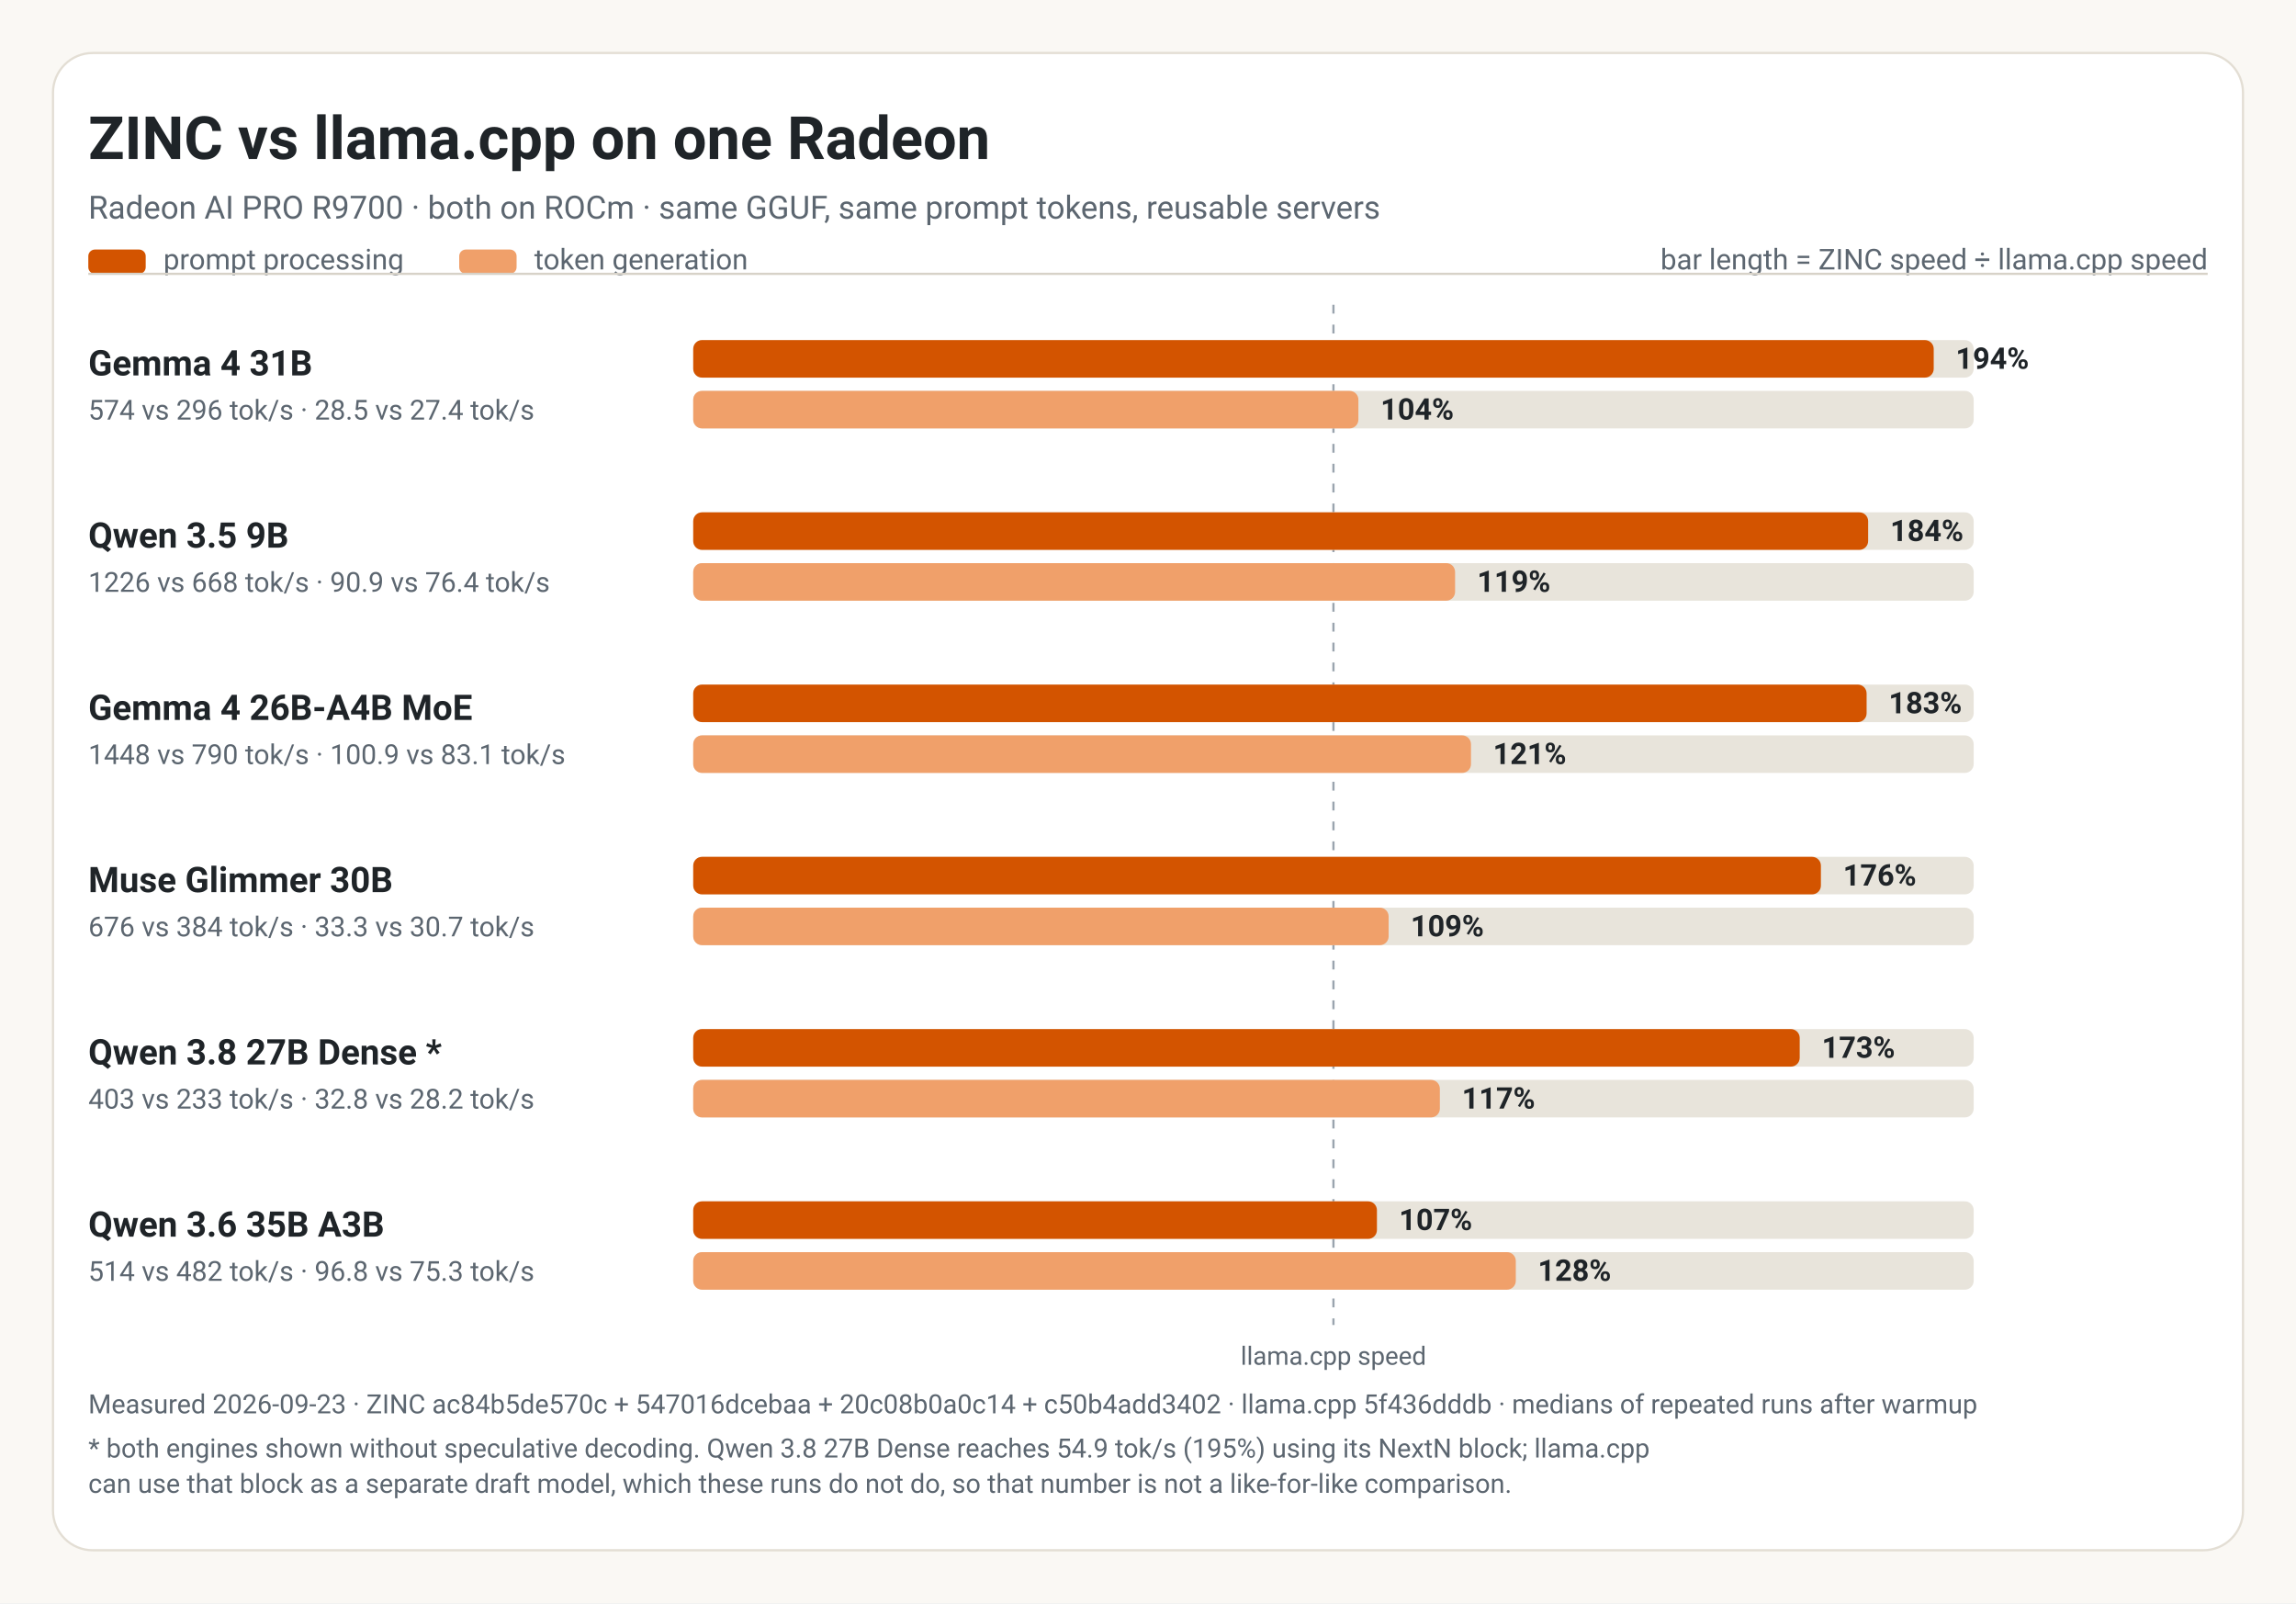
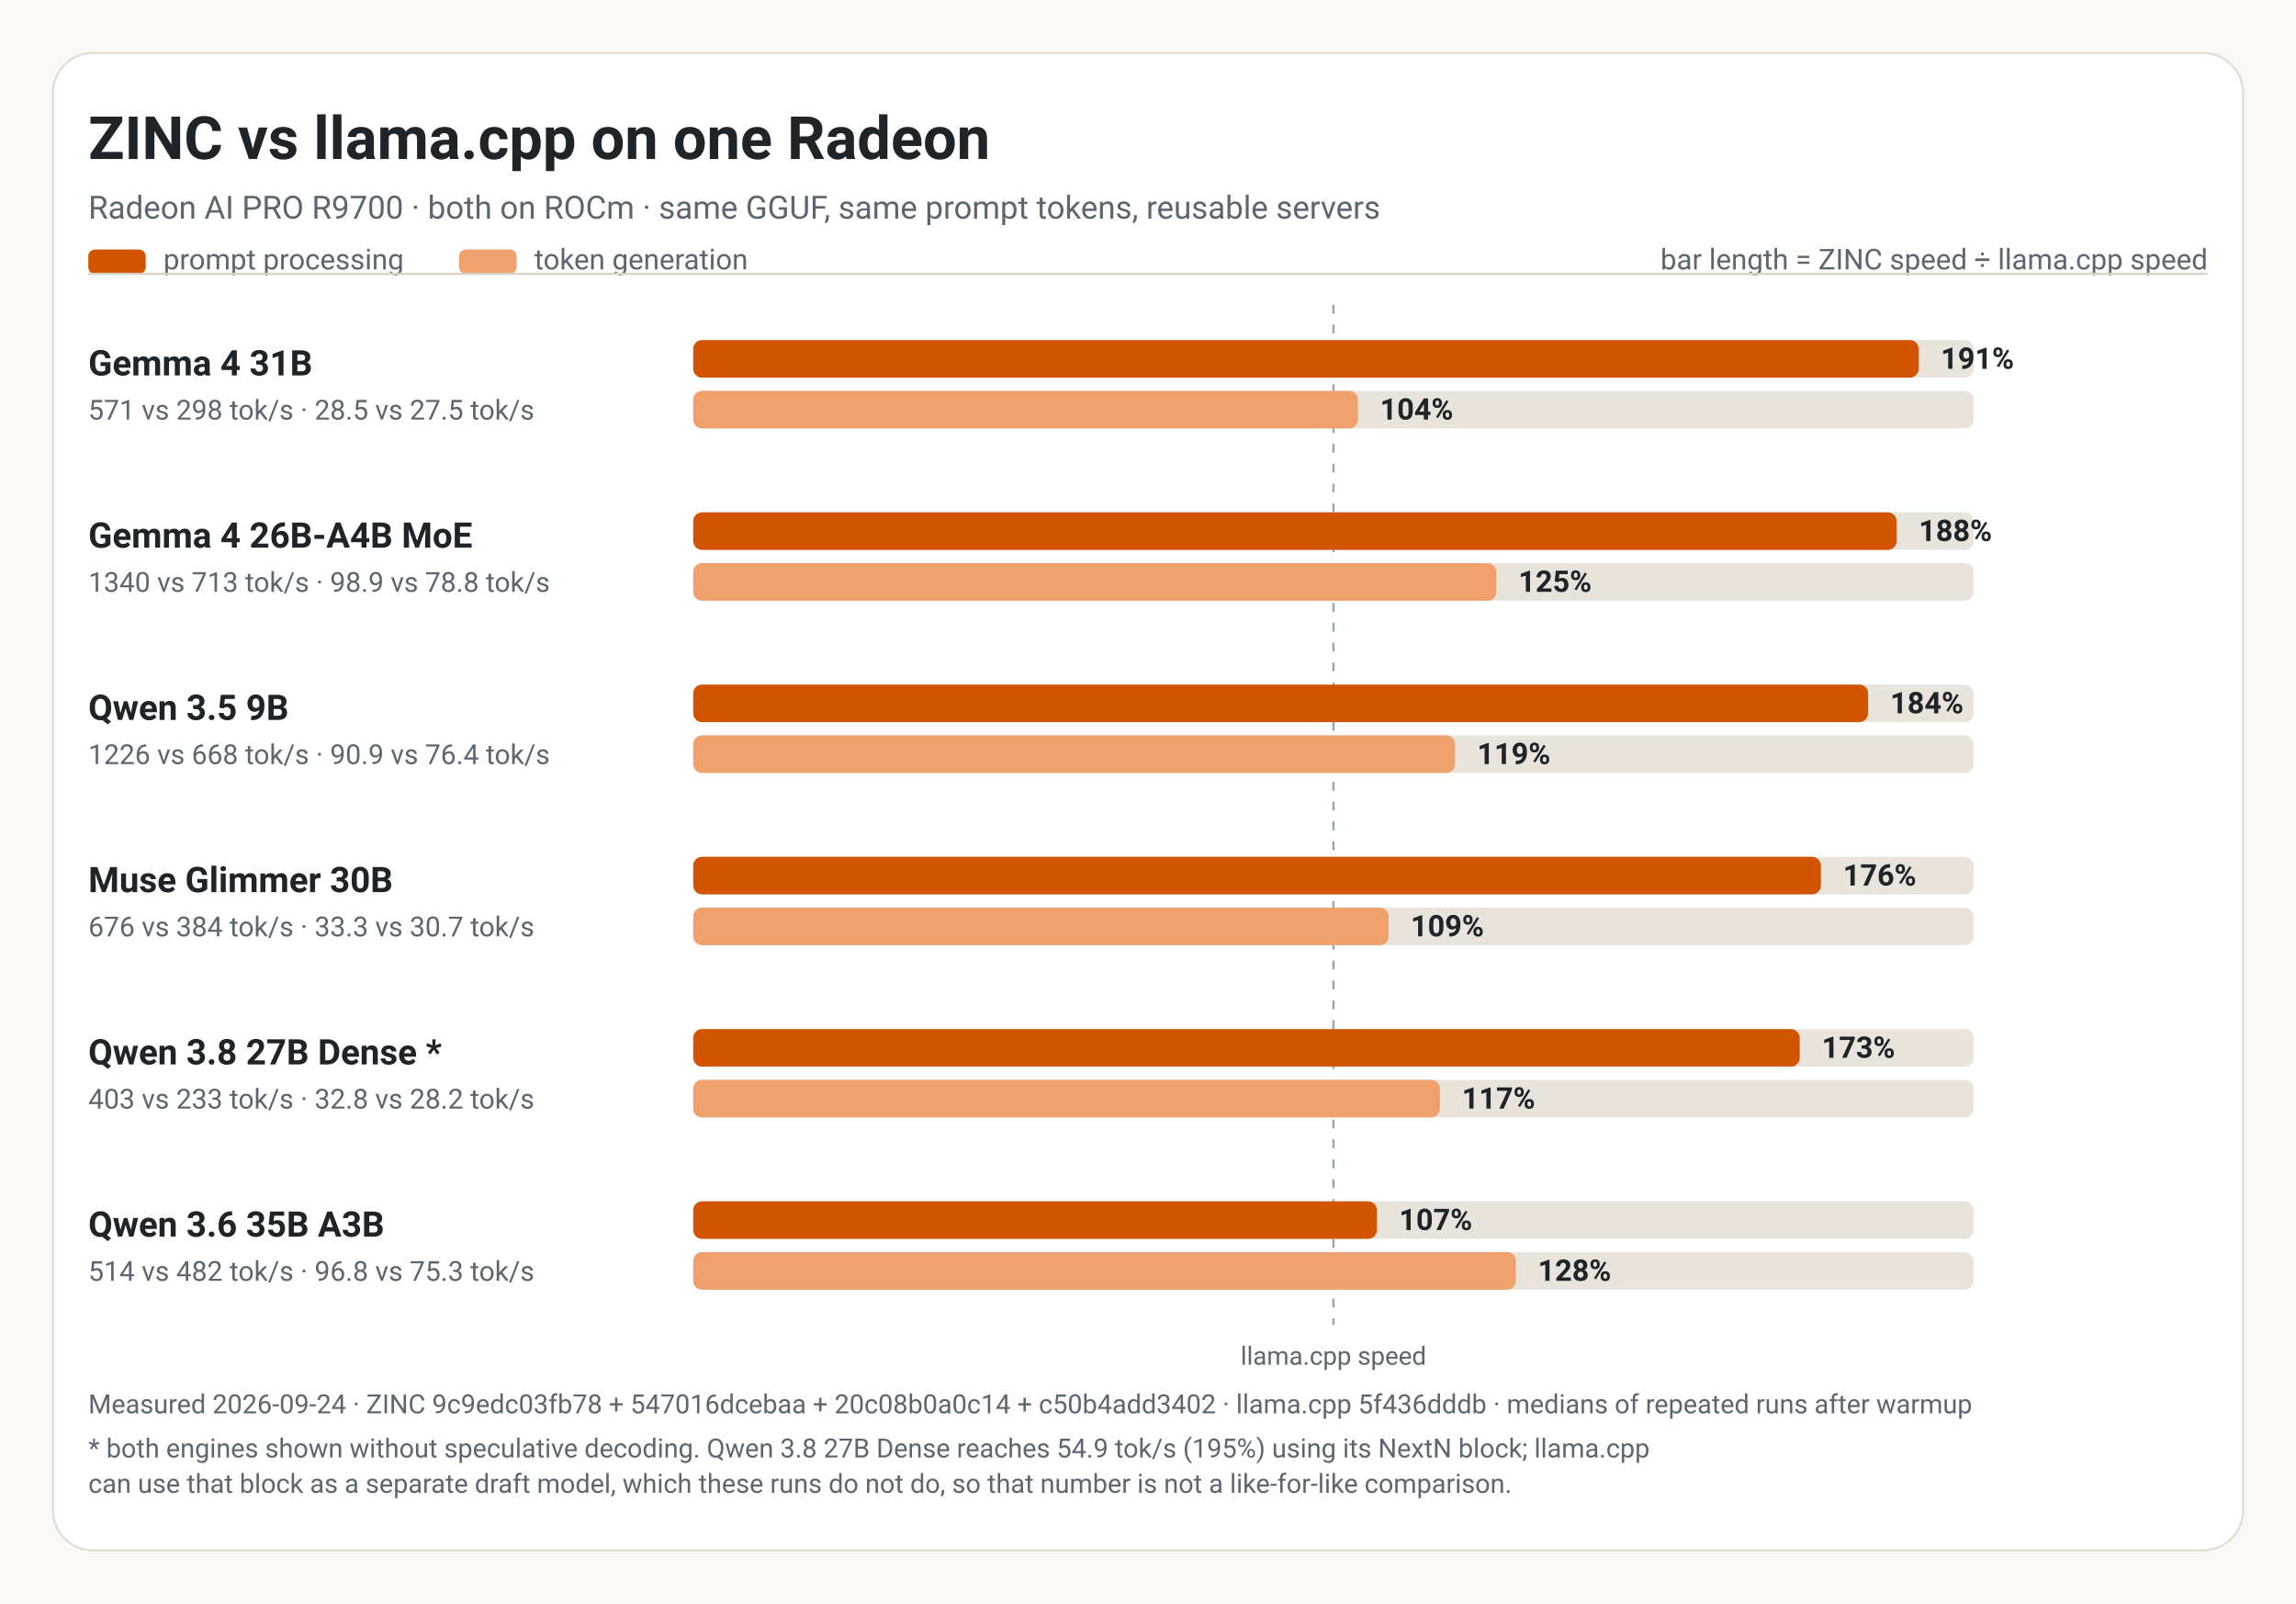
<svg xmlns="http://www.w3.org/2000/svg" width="1040" height="726" viewBox="0 0 1040 726" role="img" aria-labelledby="title desc">
  <rect width="1040" height="726" fill="#faf8f4" />
  <rect x="24" y="24" width="992" height="678" rx="18" fill="#ffffff" stroke="#e3ded4" />
  <g font-family="-apple-system, BlinkMacSystemFont, 'Segoe UI', Roboto, sans-serif" fill="#1f2428">
    <text x="40" y="72" font-size="27" font-weight="700">ZINC vs llama.cpp on one Radeon</text>
    <text x="40" y="99" font-size="14.5" fill="#5c6670">Radeon AI PRO R9700 · both on ROCm · same GGUF, same prompt tokens, reusable servers</text>
    <rect x="40.0" y="113" width="26.0" height="11" rx="3" fill="#d35400" />
    <text x="74" y="122" font-size="13" fill="#5c6670">prompt processing</text>
    <rect x="208.0" y="113" width="26.0" height="11" rx="3" fill="#f0a06a" />
    <text x="242" y="122" font-size="13" fill="#5c6670">token generation</text>
    <text x="1000" y="122" font-size="13" text-anchor="end" fill="#5c6670">bar length = ZINC speed ÷ llama.cpp speed</text>
    <line x1="40" y1="124" x2="1000" y2="124" stroke="#d7d2c8" />
    <line x1="604" y1="138" x2="604" y2="600" stroke="#9aa4ae" stroke-dasharray="4 5" />
    <text x="604" y="618" font-size="11.5" text-anchor="middle" fill="#5c6670">llama.cpp speed</text>
    <text x="40" y="170" font-size="16" font-weight="600">Gemma 4 31B</text>
-     <text x="40" y="190" font-size="12.5" fill="#5c6670">574 vs 296 tok/s · 28.5 vs 27.4 tok/s</text>
+     <text x="40" y="190" font-size="12.5" fill="#5c6670">571 vs 298 tok/s · 28.5 vs 27.5 tok/s</text>
    <rect x="314.0" y="154" width="580.0" height="17" rx="4" fill="#e8e4db" />
-     <rect x="314.0" y="154" width="561.9" height="17" rx="4" fill="#d35400" />
-     <text x="885.853" y="167" font-size="13.5" font-weight="700" fill="#1f2428">194%</text>
+     <rect x="314.0" y="154" width="555.1" height="17" rx="4" fill="#d35400" />
+     <text x="879.078" y="167" font-size="13.5" font-weight="700" fill="#1f2428">191%</text>
    <rect x="314.0" y="177" width="580.0" height="17" rx="4" fill="#e8e4db" />
-     <rect x="314.0" y="177" width="301.3" height="17" rx="4" fill="#f0a06a" />
-     <text x="625.334" y="190" font-size="13.5" font-weight="700" fill="#1f2428">104%</text>
-     <text x="40" y="248" font-size="16" font-weight="600">Qwen 3.5 9B</text>
-     <text x="40" y="268" font-size="12.5" fill="#5c6670">1226 vs 668 tok/s · 90.9 vs 76.4 tok/s</text>
+     <rect x="314.0" y="177" width="301.1" height="17" rx="4" fill="#f0a06a" />
+     <text x="625.075" y="190" font-size="13.5" font-weight="700" fill="#1f2428">104%</text>
+     <text x="40" y="248" font-size="16" font-weight="600">Gemma 4 26B-A4B MoE</text>
+     <text x="40" y="268" font-size="12.5" fill="#5c6670">1340 vs 713 tok/s · 98.9 vs 78.8 tok/s</text>
    <rect x="314.0" y="232" width="580.0" height="17" rx="4" fill="#e8e4db" />
-     <rect x="314.0" y="232" width="532.2" height="17" rx="4" fill="#d35400" />
-     <text x="856.186" y="245" font-size="13.5" font-weight="700" fill="#1f2428">184%</text>
+     <rect x="314.0" y="232" width="545.1" height="17" rx="4" fill="#d35400" />
+     <text x="869.118" y="245" font-size="13.5" font-weight="700" fill="#1f2428">188%</text>
    <rect x="314.0" y="255" width="580.0" height="17" rx="4" fill="#e8e4db" />
-     <rect x="314.0" y="255" width="345.1" height="17" rx="4" fill="#f0a06a" />
-     <text x="669.099" y="268" font-size="13.5" font-weight="700" fill="#1f2428">119%</text>
-     <text x="40" y="326" font-size="16" font-weight="600">Gemma 4 26B-A4B MoE</text>
-     <text x="40" y="346" font-size="12.5" fill="#5c6670">1448 vs 790 tok/s · 100.9 vs 83.1 tok/s</text>
+     <rect x="314.0" y="255" width="363.8" height="17" rx="4" fill="#f0a06a" />
+     <text x="687.768" y="268" font-size="13.5" font-weight="700" fill="#1f2428">125%</text>
+     <text x="40" y="326" font-size="16" font-weight="600">Qwen 3.5 9B</text>
+     <text x="40" y="346" font-size="12.5" fill="#5c6670">1226 vs 668 tok/s · 90.9 vs 76.4 tok/s</text>
    <rect x="314.0" y="310" width="580.0" height="17" rx="4" fill="#e8e4db" />
-     <rect x="314.0" y="310" width="531.5" height="17" rx="4" fill="#d35400" />
-     <text x="855.481" y="323" font-size="13.5" font-weight="700" fill="#1f2428">183%</text>
+     <rect x="314.0" y="310" width="532.2" height="17" rx="4" fill="#d35400" />
+     <text x="856.186" y="323" font-size="13.5" font-weight="700" fill="#1f2428">184%</text>
    <rect x="314.0" y="333" width="580.0" height="17" rx="4" fill="#e8e4db" />
-     <rect x="314.0" y="333" width="352.3" height="17" rx="4" fill="#f0a06a" />
-     <text x="676.284" y="346" font-size="13.5" font-weight="700" fill="#1f2428">121%</text>
+     <rect x="314.0" y="333" width="345.1" height="17" rx="4" fill="#f0a06a" />
+     <text x="669.099" y="346" font-size="13.5" font-weight="700" fill="#1f2428">119%</text>
    <text x="40" y="404" font-size="16" font-weight="600">Muse Glimmer 30B</text>
    <text x="40" y="424" font-size="12.5" fill="#5c6670">676 vs 384 tok/s · 33.3 vs 30.7 tok/s</text>
    <rect x="314.0" y="388" width="580.0" height="17" rx="4" fill="#e8e4db" />
    <rect x="314.0" y="388" width="510.8" height="17" rx="4" fill="#d35400" />
    <text x="834.825" y="401" font-size="13.5" font-weight="700" fill="#1f2428">176%</text>
    <rect x="314.0" y="411" width="580.0" height="17" rx="4" fill="#e8e4db" />
    <rect x="314.0" y="411" width="315.0" height="17" rx="4" fill="#f0a06a" />
    <text x="638.97" y="424" font-size="13.5" font-weight="700" fill="#1f2428">109%</text>
    <text x="40" y="482" font-size="16" font-weight="600">Qwen 3.8 27B Dense *</text>
    <text x="40" y="502" font-size="12.5" fill="#5c6670">403 vs 233 tok/s · 32.8 vs 28.2 tok/s</text>
    <rect x="314.0" y="466" width="580.0" height="17" rx="4" fill="#e8e4db" />
    <rect x="314.0" y="466" width="501.2" height="17" rx="4" fill="#d35400" />
    <text x="825.192" y="479" font-size="13.5" font-weight="700" fill="#1f2428">173%</text>
    <rect x="314.0" y="489" width="580.0" height="17" rx="4" fill="#e8e4db" />
    <rect x="314.0" y="489" width="338.2" height="17" rx="4" fill="#f0a06a" />
    <text x="662.163" y="502" font-size="13.5" font-weight="700" fill="#1f2428">117%</text>
    <text x="40" y="560" font-size="16" font-weight="600">Qwen 3.6 35B A3B</text>
    <text x="40" y="580" font-size="12.5" fill="#5c6670">514 vs 482 tok/s · 96.8 vs 75.3 tok/s</text>
    <rect x="314.0" y="544" width="580.0" height="17" rx="4" fill="#e8e4db" />
    <rect x="314.0" y="544" width="309.7" height="17" rx="4" fill="#d35400" />
    <text x="633.695" y="557" font-size="13.5" font-weight="700" fill="#1f2428">107%</text>
    <rect x="314.0" y="567" width="580.0" height="17" rx="4" fill="#e8e4db" />
    <rect x="314.0" y="567" width="372.6" height="17" rx="4" fill="#f0a06a" />
    <text x="696.585" y="580" font-size="13.5" font-weight="700" fill="#1f2428">128%</text>
-     <text x="40" y="640" font-size="12" fill="#5c6670">Measured 2026-09-23 · ZINC ac84b5de570c + 547016dcebaa + 20c08b0a0c14 + c50b4add3402 · llama.cpp 5f436dddb · medians of repeated runs after warmup</text>
+     <text x="40" y="640" font-size="12" fill="#5c6670">Measured 2026-09-24 · ZINC 9c9edc03fb78 + 547016dcebaa + 20c08b0a0c14 + c50b4add3402 · llama.cpp 5f436dddb · medians of repeated runs after warmup</text>
    <text x="40" y="660" font-size="12" fill="#5c6670">* both engines shown without speculative decoding. Qwen 3.8 27B Dense reaches 54.9 tok/s (195%) using its NextN block; llama.cpp</text>
    <text x="40" y="676" font-size="12" fill="#5c6670">can use that block as a separate draft model, which these runs do not do, so that number is not a like-for-like comparison.</text>
  </g>
</svg>
